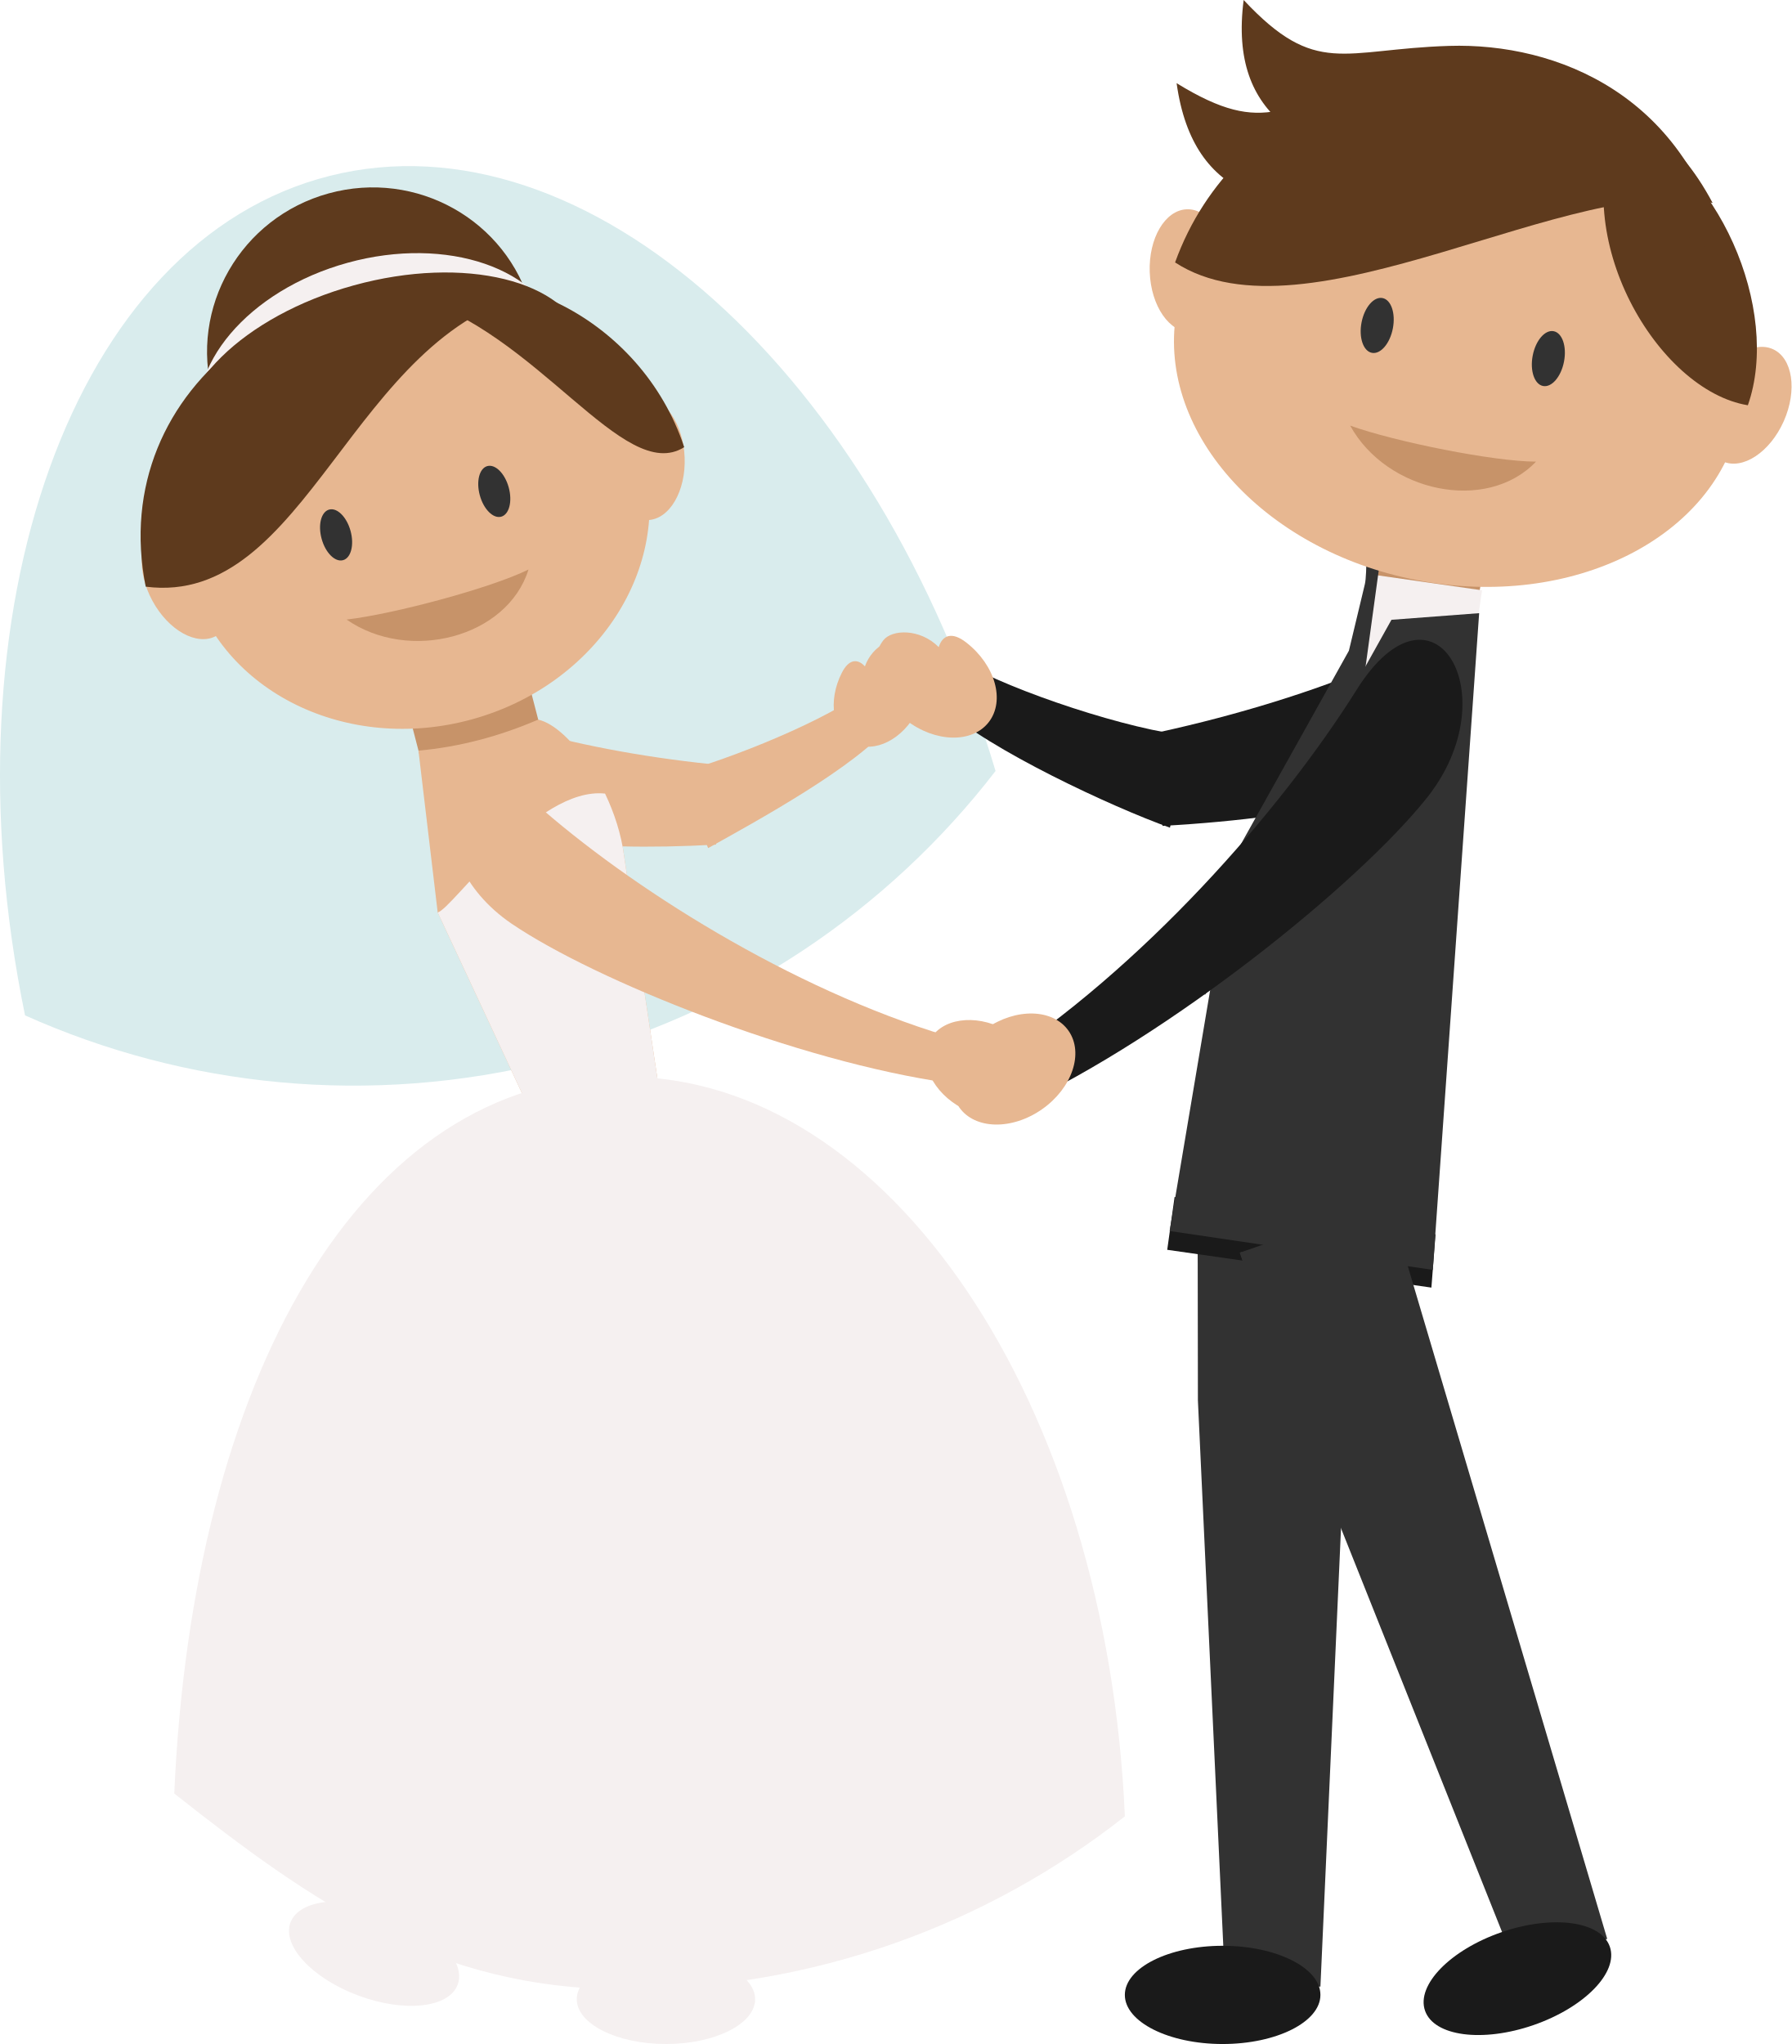
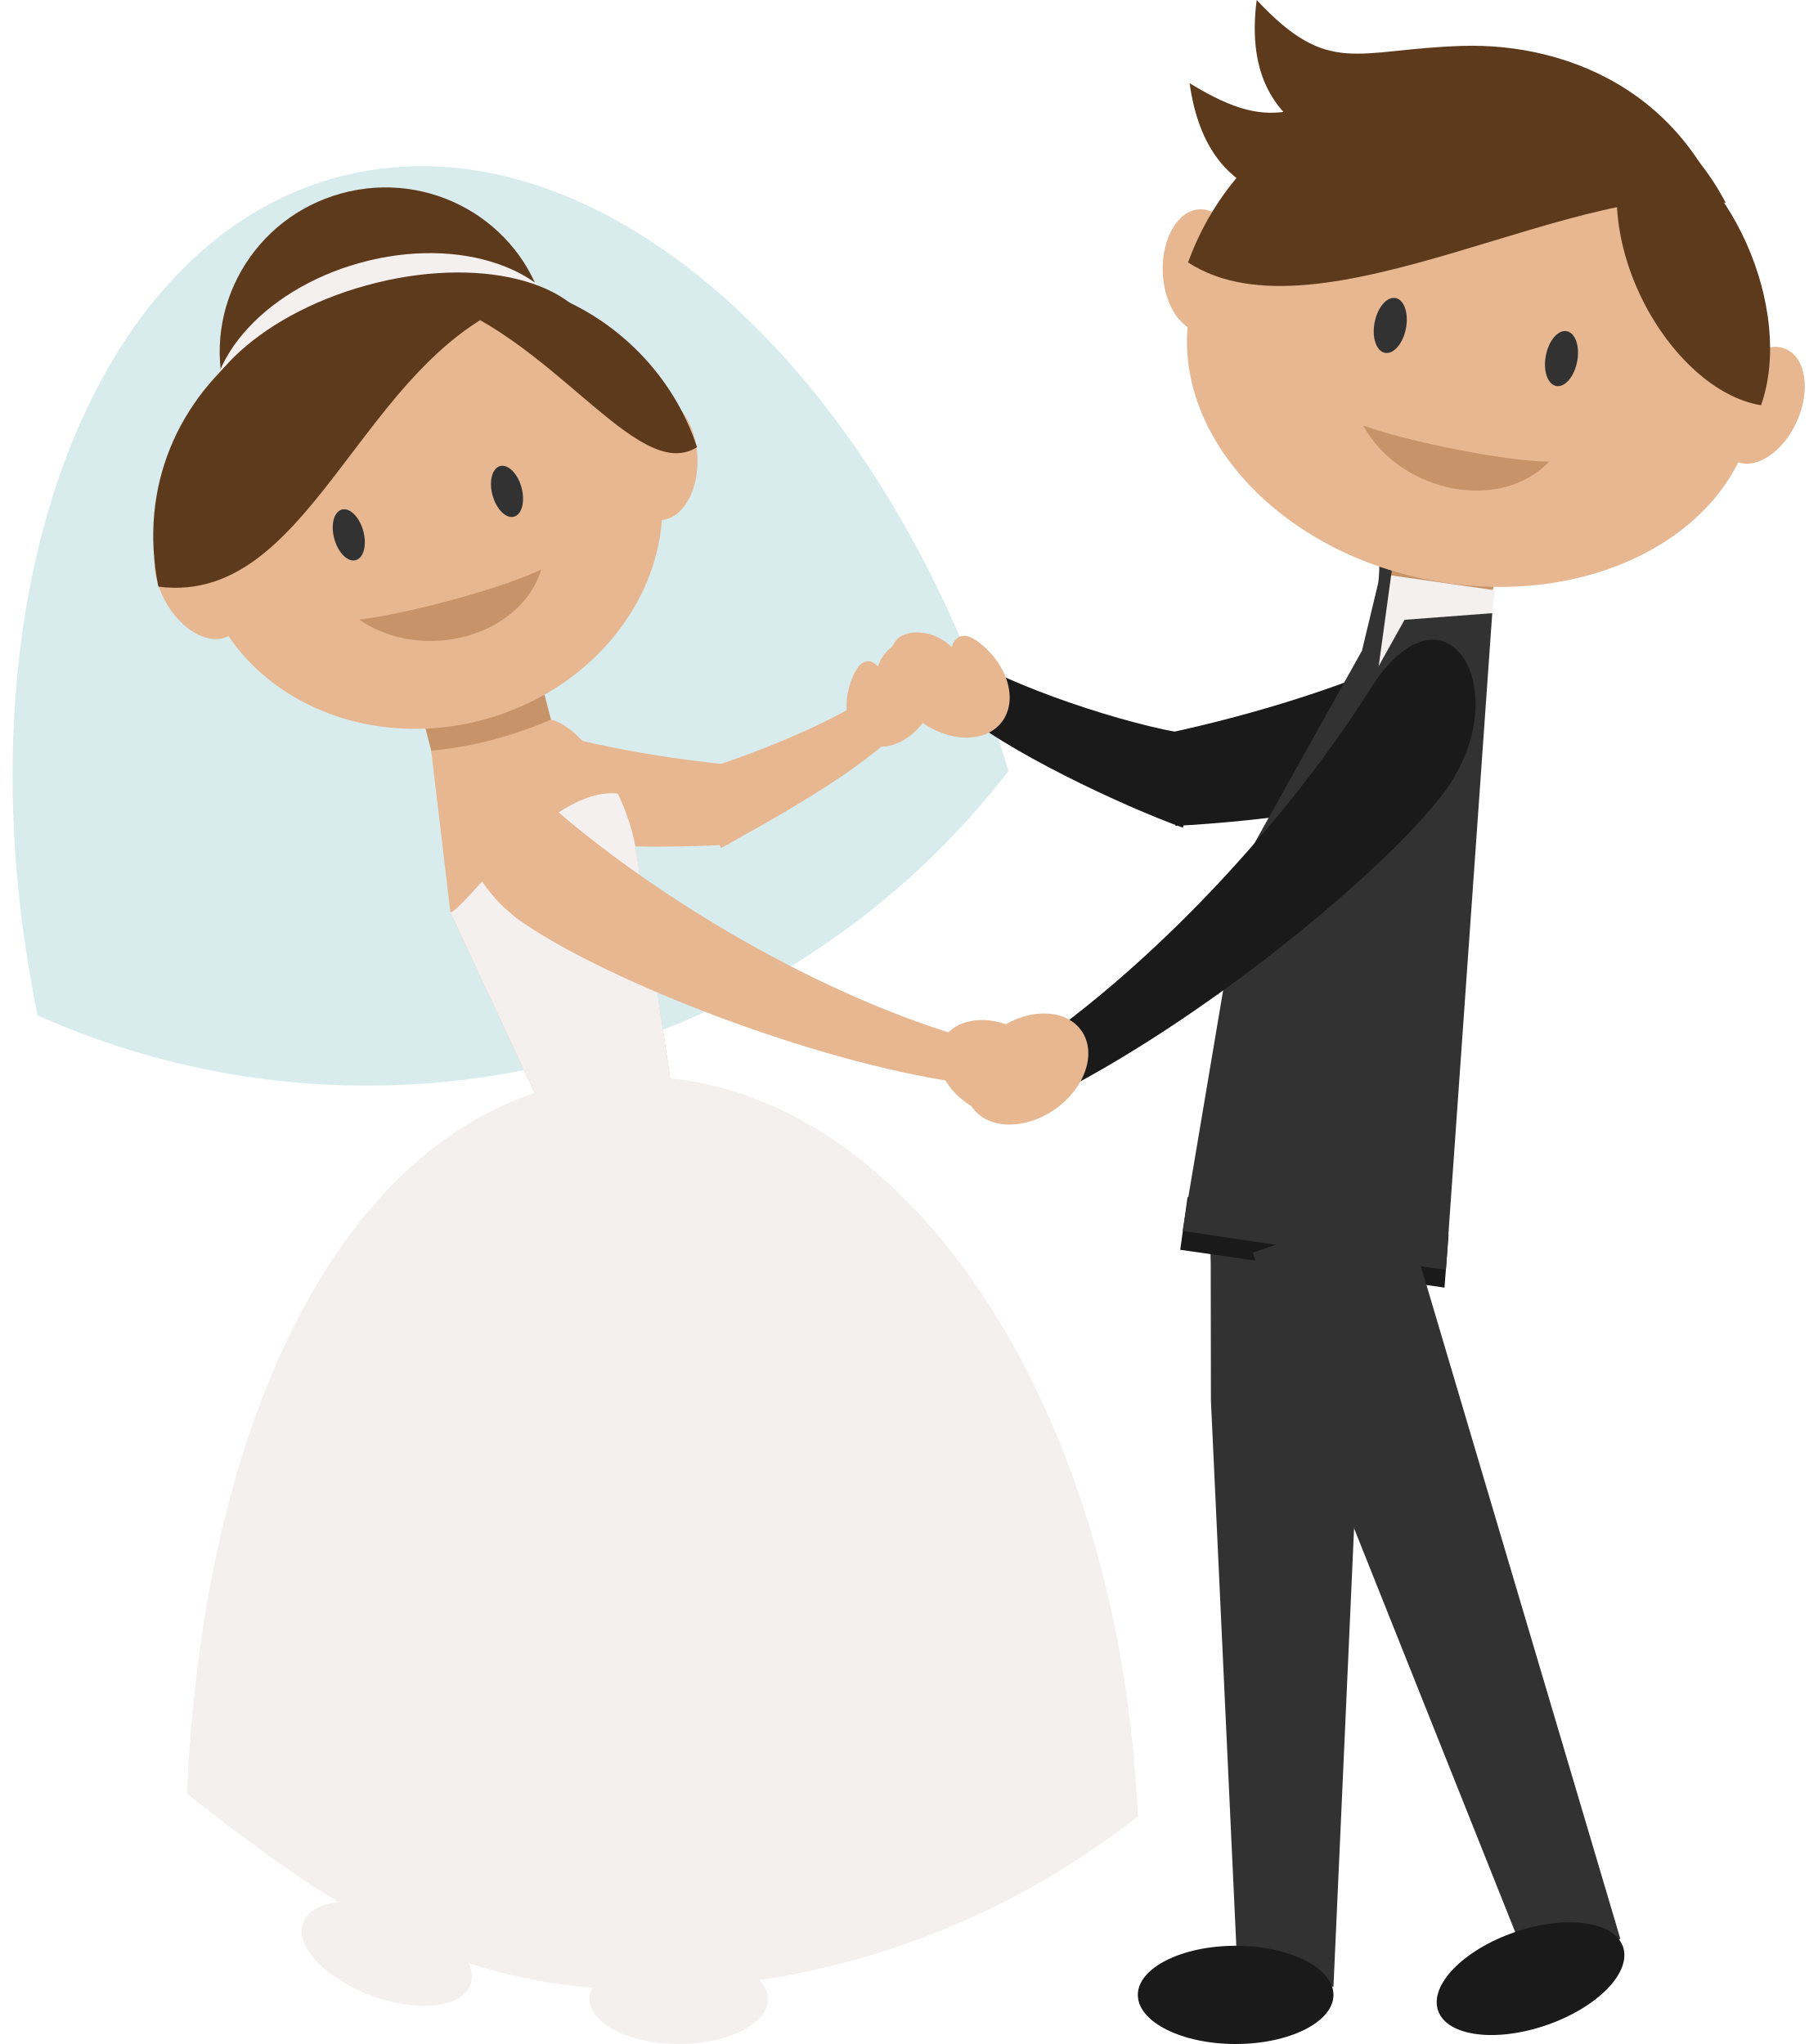
- <svg xmlns="http://www.w3.org/2000/svg" version="1.1" width="100%" height="100%" viewBox="0 0 40.431 46.123" id="Capa_1" xml:space="preserve">
+ <svg xmlns="http://www.w3.org/2000/svg" version="1.1" width="40px" height="45px" viewBox="0 0 40.431 46.123" id="Capa_1" xml:space="preserve">
  <defs id="defs151" />
  <g transform="matrix(0.2399534,0,0,0.2399534,-2.845502,0)" id="g3">
    <g id="g5">
      <polygon points="142.807,43.364 139.868,59.515 150.065,60.765 153.003,44.613 " id="polygon7" style="fill:#c79369;fill-rule:evenodd" />
      <path d="M 42.867,16.54 C 67.057,10.449 94.354,35.229 105.489,72.504 95.45,85.526 81.076,95.42 63.821,99.765 46.567,104.11 29.221,102.202 14.214,95.486 6.369,57.383 18.676,22.631 42.867,16.54 z" id="path9" style="fill:#d9eced;fill-rule:evenodd" />
      <path d="m 75.618,72.693 c 4.62,-1.206 14.358,-5.043 17.962,-8.06 l 2.035,3.481 C 92.585,72 82.841,77.31 78.458,79.754 l -2.84,-7.061 z" id="path11" style="fill:#e7b791;fill-rule:evenodd" />
      <path d="m 61.695,68.729 c 5.153,1.444 11.526,2.63 18.295,3.255 l -0.798,7.444 C 72.898,79.781 67.202,79.644 63.414,79.042 52.816,77.36 50.42,65.568 61.695,68.729 z" id="path13" style="fill:#e7b791;fill-rule:evenodd" />
      <path d="m 91.03,63.271 c 0.658,-1.295 1.477,-1.362 2.172,-0.606 0.722,-2.026 2.817,-2.923 3.824,-2.411 1.959,0.995 2.451,3.96 1.099,6.621 -1.353,2.662 -4.036,4.013 -5.996,3.018 -1.959,-0.996 -2.451,-3.96 -1.099,-6.622 z" id="path15" style="fill:#e7b791;fill-rule:evenodd" />
      <rect width="11.633" height="16.416" x="50.657" y="59.49" transform="matrix(-0.968,0.2509,-0.2509,-0.968,128.1275,119.0598)" id="rect17" style="fill:#c79369;fill-rule:evenodd" />
      <path d="M 62.296,105.684 53.023,85.807 51.215,70.591 c 3.843,-0.349 7.594,-1.342 11.261,-2.918 2.957,0.66 7.304,6.845 8.068,12.755 l 3.331,22.255 -11.579,3.001 z" id="path19" style="fill:#e7b791;fill-rule:evenodd" />
      <path d="m 70.589,101.248 c 24.945,0 45.366,30.695 47.062,69.56 -12.914,10.177 -29.269,16.262 -47.062,16.262 -17.793,0 -29.428,-8.23 -42.341,-18.407 1.695,-38.865 17.396,-67.415 42.341,-67.415 z" id="path21" style="fill:#f5f0f0;fill-rule:evenodd" />
      <path d="m 53.023,85.807 c 1.392,-0.335 9.265,-11.864 15.74,-11.179 0.869,1.82 1.524,3.825 1.78,5.8 l 3.298,22.029 0.033,0.226 -11.579,3.001 -9.272,-19.877 z" id="path23" style="fill:#f5f0f0;fill-rule:evenodd" />
      <path d="m 62.975,76.206 c 9.295,8.038 24.634,17.502 39.36,21.626 l -1.217,4.013 C 86.885,99.835 67.839,92.21 59.974,86.862 50.58,80.473 53.599,68.097 62.975,76.206 z" id="path25" style="fill:#e7b791;fill-rule:evenodd" />
      <path d="m 74.49,192.218 c 4.62,0 8.388,-1.893 8.388,-4.213 0,-2.319 -3.768,-4.212 -8.388,-4.212 -4.619,0 -8.387,1.893 -8.387,4.212 0.001,2.32 3.768,4.213 8.387,4.213 z" id="path27" style="fill:#f5f0f0;fill-rule:evenodd" />
      <g id="g29">
        <path d="m 127.086,186.817 -2.566,-55.118 -0.018,-12.87 -0.013,-4.289 h 14.801 c -1.082,24.093 -2.165,48.184 -3.247,72.277 -2.986,0 -5.973,0 -8.957,0 z" id="path31" style="fill:#323232;fill-rule:evenodd" />
        <polygon points="124.501,118.829 124.488,114.54 124.694,114.54 124.501,118.831 " id="polygon33" style="fill:#323232;fill-rule:evenodd" />
      </g>
      <path d="m 126.845,192.218 c 5.065,0 9.197,-2.075 9.197,-4.619 0,-2.544 -4.132,-4.619 -9.197,-4.619 -5.065,0 -9.196,2.075 -9.196,4.619 -0.001,2.544 4.13,4.619 9.196,4.619 z" id="path35" style="fill:#1a1a1a;fill-rule:evenodd" />
      <path d="m 123.789,69.206 c -5.521,-0.494 -16.764,-4.198 -21.469,-6.96 l -1.662,4.376 c 4.216,3.867 15.746,9.256 21.233,11.213 l 1.898,-8.629 z" id="path37" style="fill:#1a1a1a;fill-rule:evenodd" />
      <path d="m 140.004,63.063 c -5.759,2.332 -12.958,4.524 -20.687,6.12 l 1.882,8.484 c 7.307,-0.406 13.86,-1.3 18.152,-2.482 12.01,-3.31 13.252,-17.224 0.653,-12.122 z" id="path39" style="fill:#1a1a1a;fill-rule:evenodd" />
      <path d="m 102.724,60.413 c -1.331,-1.033 -2.224,-0.699 -2.58,0.44 -1.762,-1.771 -4.405,-1.674 -5.21,-0.639 -1.563,2.016 -0.612,5.371 2.126,7.497 2.737,2.125 6.225,2.215 7.789,0.199 1.564,-2.015 0.613,-5.371 -2.125,-7.497 z" id="path41" style="fill:#e7b791;fill-rule:evenodd" />
      <path d="m 106.323,96.788 c 1.358,0.72 1.415,1.587 0.602,2.31 2.132,0.802 3.042,3.036 2.481,4.093 -1.09,2.055 -4.236,2.522 -7.028,1.041 -2.793,-1.48 -4.174,-4.347 -3.084,-6.402 1.09,-2.057 4.236,-2.522 7.029,-1.042 z" id="path43" style="fill:#e7b791;fill-rule:evenodd" />
      <polygon points="138.877,63.977 140.652,53.995 151.24,55.51 150.439,61.107 " id="polygon45" style="fill:#f5f0f0;fill-rule:evenodd" />
      <polygon points="121.635,117.531 122.327,112.566 146.868,116.076 146.48,121.085 " id="polygon47" style="fill:#1a1a1a;fill-rule:evenodd" />
      <polygon points="121.859,115.763 146.611,119.419 150.971,57.662 142.723,58.286 126.697,87.02 " id="polygon49" style="fill:#323232;fill-rule:evenodd" />
      <path d="m 141.539,55.326 c -3.98,18.962 -4.857,28.249 -14.379,33.752 l 1.149,-8.203 10.411,-19.682 1.933,-7.198 0.886,1.331 z" id="path51" style="fill:#f5f0f0;fill-rule:evenodd" />
      <path d="m 141.619,52.967 -1.692,12.369 -0.836,1.848 -8.241,17.327 -5.694,9.088 2.931,-13.361 10.634,-19.044 1.501,-6.259 c 0.229,-0.952 0.123,-4.76 0.123,-4.76 l 1.274,2.792 z" id="path53" style="fill:#323232;fill-rule:evenodd" />
      <path d="m 139.443,64.877 c -7.162,11.414 -20.203,26.266 -34.317,35.32 l 2.564,3.816 c 14.277,-6.681 31.795,-20.794 38.323,-28.929 7.797,-9.716 0.655,-21.721 -6.57,-10.207 z" id="path55" style="fill:#1a1a1a;fill-rule:evenodd" />
      <path d="m 104.561,96.746 c -1.381,0.967 -1.325,1.918 -0.343,2.595 -2.212,1.16 -2.901,3.714 -2.149,4.788 1.462,2.09 4.95,2.173 7.789,0.186 2.84,-1.987 3.956,-5.292 2.494,-7.383 -1.463,-2.09 -4.952,-2.173 -7.791,-0.186 z" id="path57" style="fill:#e7b791;fill-rule:evenodd" />
      <g id="g59">
        <path d="m 154.549,185.254 -20.446,-51.25 -4.226,-12.156 -1.414,-4.05 13.987,-4.839 c 6.854,23.122 13.708,46.244 20.563,69.367 -2.821,0.976 -5.643,1.952 -8.464,2.928 z" id="path61" style="fill:#323232;fill-rule:evenodd" />
        <polygon points="129.877,121.848 128.463,117.798 128.657,117.73 129.878,121.85 " id="polygon63" style="fill:#323232;fill-rule:evenodd" />
      </g>
      <ellipse cx="154.577" cy="186.071" rx="4.619" ry="9.197" transform="matrix(-0.327,-0.945,0.945,-0.327,29.2796,392.9934)" id="ellipse65" style="fill:#1a1a1a;fill-rule:evenodd" />
      <ellipse cx="47.03" cy="183.715" rx="4.213" ry="8.387" transform="matrix(0.3481,-0.9375,0.9375,0.3481,-141.5662,163.8561)" id="ellipse67" style="fill:#f5f0f0;fill-rule:evenodd" />
      <g id="g69">
        <ellipse cx="176.242" cy="38.11" rx="5.78" ry="3.699" transform="matrix(0.4068,-0.9135,0.9135,0.4068,69.7285,183.6045)" id="ellipse71" style="fill:#e7b791;fill-rule:evenodd" />
        <ellipse cx="123.684" cy="25.454" rx="5.781" ry="3.699" transform="matrix(-0.0363,-0.9993,0.9993,-0.0363,102.7389,149.9801)" id="ellipse73" style="fill:#e7b791;fill-rule:evenodd" />
        <ellipse cx="149.051" cy="34.129" rx="20.796" ry="26.979" transform="matrix(0.1902,-0.9817,0.9817,0.1902,87.1974,173.969)" id="ellipse75" style="fill:#e7b791;fill-rule:evenodd" />
        <ellipse cx="141.381" cy="30.597" rx="2.624" ry="1.499" transform="matrix(0.1902,-0.9817,0.9817,0.1902,84.4548,163.5784)" id="ellipse77" style="fill:#323232;fill-rule:evenodd" />
        <ellipse cx="157.484" cy="33.716" rx="2.624" ry="1.499" transform="matrix(0.1902,-0.9817,0.9817,0.1902,94.4271,181.9119)" id="ellipse79" style="fill:#323232;fill-rule:evenodd" />
        <path d="m 172.931,19.088 c -13.024,-3.085 -38.182,13.643 -50.558,5.591 5.658,-15.662 24.02,-21.512 37.684,-16.426 5.044,1.876 9.483,4.45 12.874,10.835 z" id="path81" style="fill:#5e3a1d;fill-rule:evenodd" />
        <path d="m 164.05,11.641 c -4.798,10.628 3.711,25.086 12.192,26.469 3.146,-8.926 -2.771,-22.902 -12.192,-26.469 z" id="path83" style="fill:#5e3a1d;fill-rule:evenodd" />
        <path d="m 156.321,43.411 c -3.952,0 -13.266,-1.872 -17.482,-3.387 3.444,6.259 12.822,8.271 17.482,3.387 z" id="path85" style="fill:#c79369;fill-rule:evenodd" />
        <path d="m 172.839,19.56 c -17.68,-7.8 -47.153,10.951 -50.322,-11.739 8.51,5.233 10.184,2.012 19.772,-0.934 9.672,-2.972 23.011,-1.526 30.55,12.673 z" id="path87" style="fill:#5e3a1d;fill-rule:evenodd" />
        <path d="M 174.265,24.602 C 159.27,12.413 125.893,22.723 128.823,0 c 6.827,7.293 9.292,4.628 19.318,4.316 10.113,-0.314 22.598,4.601 26.124,20.286 z" id="path89" style="fill:#5e3a1d;fill-rule:evenodd" />
      </g>
      <g id="g91">
        <ellipse cx="46.841" cy="33.001" rx="15.363" ry="15.517" transform="matrix(-0.2652,-0.9642,0.9642,-0.2652,27.4434,86.9165)" id="ellipse93" style="fill:#5e3a1d;fill-rule:evenodd" />
        <ellipse cx="47.738" cy="36.261" rx="11.981" ry="17.54" transform="matrix(-0.2652,-0.9642,0.9642,-0.2652,25.4351,91.9061)" id="ellipse95" style="fill:#f5f0f0;fill-rule:evenodd" />
        <ellipse cx="48.03" cy="37.323" rx="10.88" ry="19.508" transform="matrix(-0.2652,-0.9642,0.9642,-0.2652,24.7809,93.5307)" id="ellipse97" style="fill:#5e3a1d;fill-rule:evenodd" />
        <ellipse cx="51.053" cy="48.795" rx="19.555" ry="22.062" transform="matrix(-0.2652,-0.9642,0.9642,-0.2652,17.5442,110.9603)" id="ellipse99" style="fill:#e7b791;fill-rule:evenodd" />
        <g id="g101">
          <ellipse cx="58.34" cy="46.209" rx="2.467" ry="1.409" transform="matrix(-0.2652,-0.9642,0.9642,-0.2652,29.2611,114.7157)" id="ellipse103" style="fill:#323232;fill-rule:evenodd" />
          <ellipse cx="43.469" cy="50.299" rx="2.467" ry="1.41" transform="matrix(-0.2651,-0.9642,0.9642,-0.2651,6.4928,105.5464)" id="ellipse105" style="fill:#323232;fill-rule:evenodd" />
        </g>
        <path d="m 61.565,53.555 c -3.531,1.748 -12.677,4.195 -17.112,4.707 5.844,4.067 15.11,1.716 17.112,-4.707 z" id="path107" style="fill:#c79369;fill-rule:evenodd" />
        <ellipse cx="29.438" cy="54.74" rx="5.761" ry="3.687" transform="matrix(-0.476,-0.8794,0.8794,-0.476,-4.6912,106.6855)" id="ellipse109" style="fill:#e7b791;fill-rule:evenodd" />
        <ellipse cx="72.564" cy="43.155" rx="5.761" ry="3.687" transform="matrix(-0.0408,-0.9992,0.9992,-0.0408,32.4031,117.4178)" id="ellipse111" style="fill:#e7b791;fill-rule:evenodd" />
        <g id="g113">
          <path d="M 50.418,27.82 C 62.393,31.104 70.504,45.648 76.206,42.052 72.165,29.776 58.548,23.654 50.418,27.82 z" id="path115" style="fill:#5e3a1d;fill-rule:evenodd" />
          <path d="M 62.125,27.505 C 44.94,31.241 40.785,57.122 25.564,55.17 21.797,36.275 40.678,22.316 62.125,27.505 z" id="path117" style="fill:#5e3a1d;fill-rule:evenodd" />
        </g>
      </g>
    </g>
  </g>
  <g transform="translate(1.987652,-83.07727)" id="g119" />
  <g transform="translate(1.987652,-83.07727)" id="g121" />
  <g transform="translate(1.987652,-83.07727)" id="g123" />
  <g transform="translate(1.987652,-83.07727)" id="g125" />
  <g transform="translate(1.987652,-83.07727)" id="g127" />
  <g transform="translate(1.987652,-83.07727)" id="g129" />
  <g transform="translate(1.987652,-83.07727)" id="g131" />
  <g transform="translate(1.987652,-83.07727)" id="g133" />
  <g transform="translate(1.987652,-83.07727)" id="g135" />
  <g transform="translate(1.987652,-83.07727)" id="g137" />
  <g transform="translate(1.987652,-83.07727)" id="g139" />
  <g transform="translate(1.987652,-83.07727)" id="g141" />
  <g transform="translate(1.987652,-83.07727)" id="g143" />
  <g transform="translate(1.987652,-83.07727)" id="g145" />
  <g transform="translate(1.987652,-83.07727)" id="g147" />
</svg>
